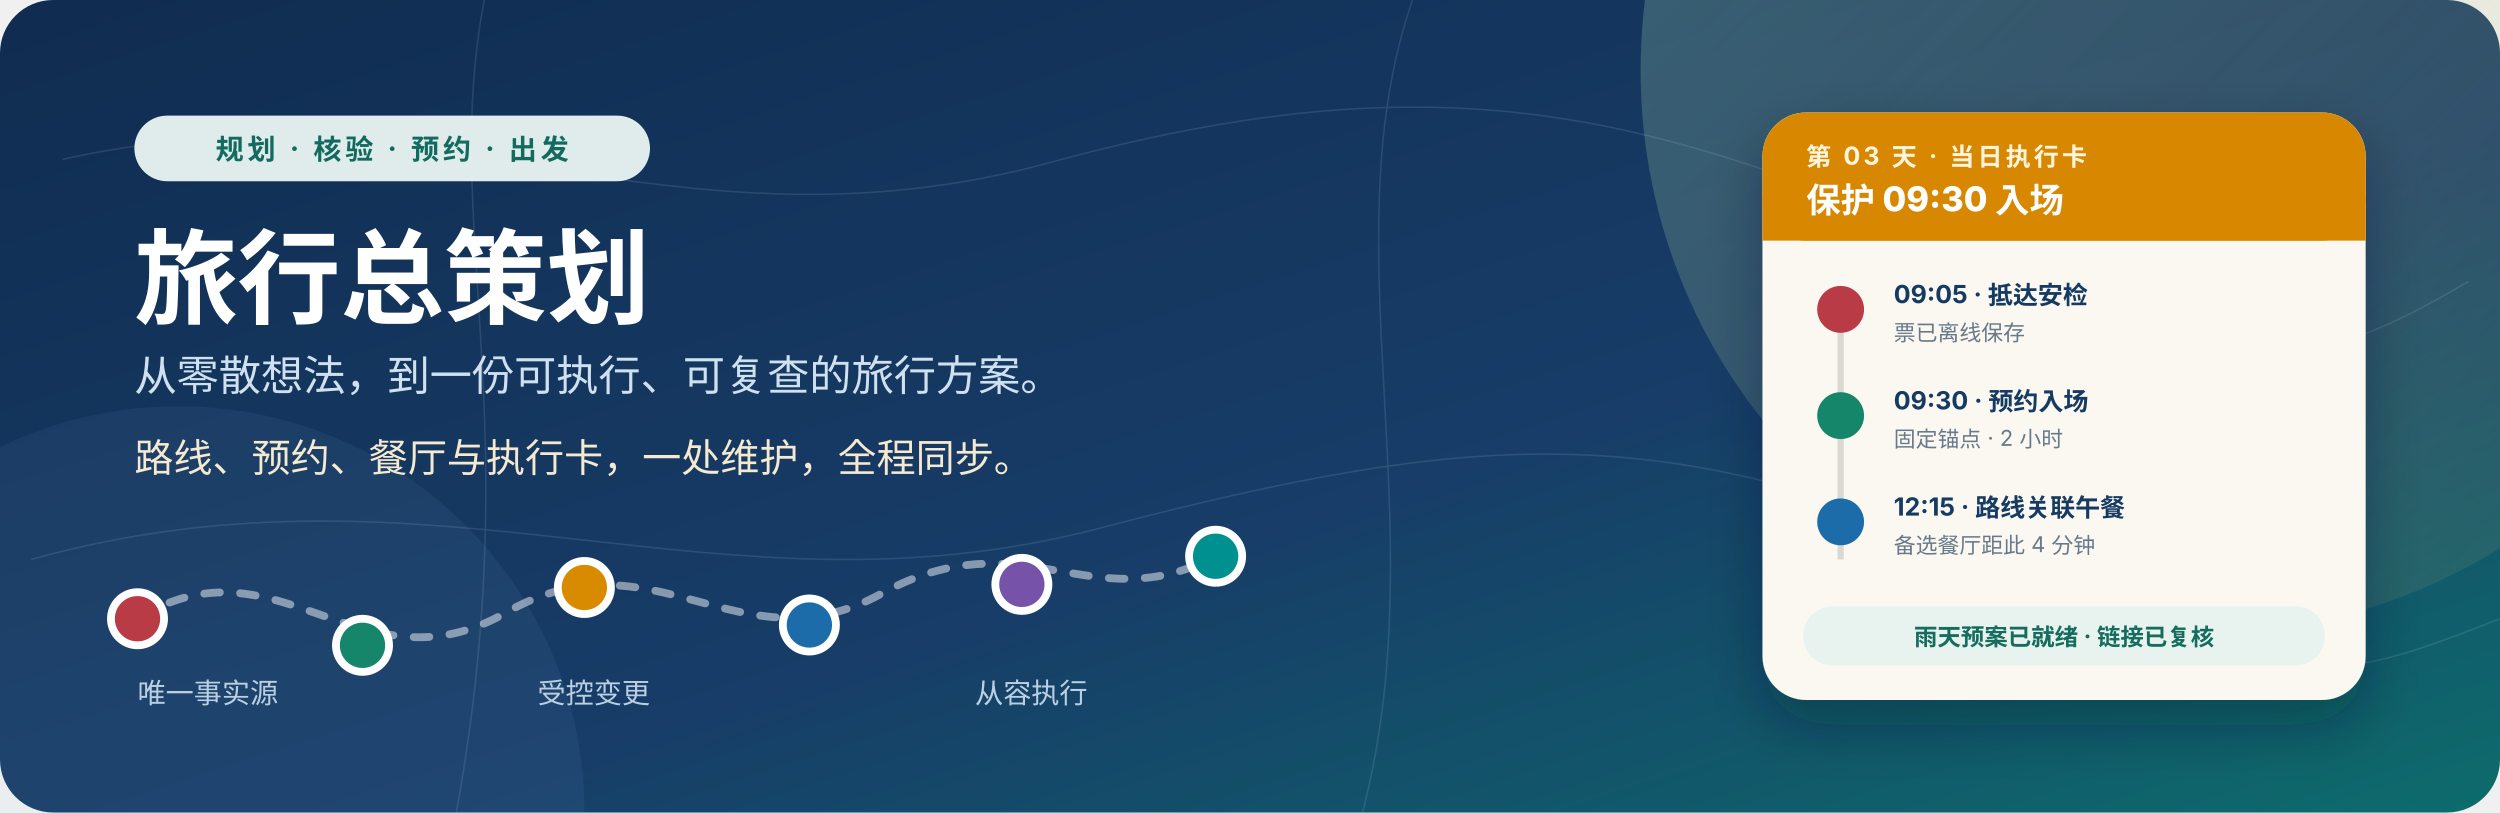
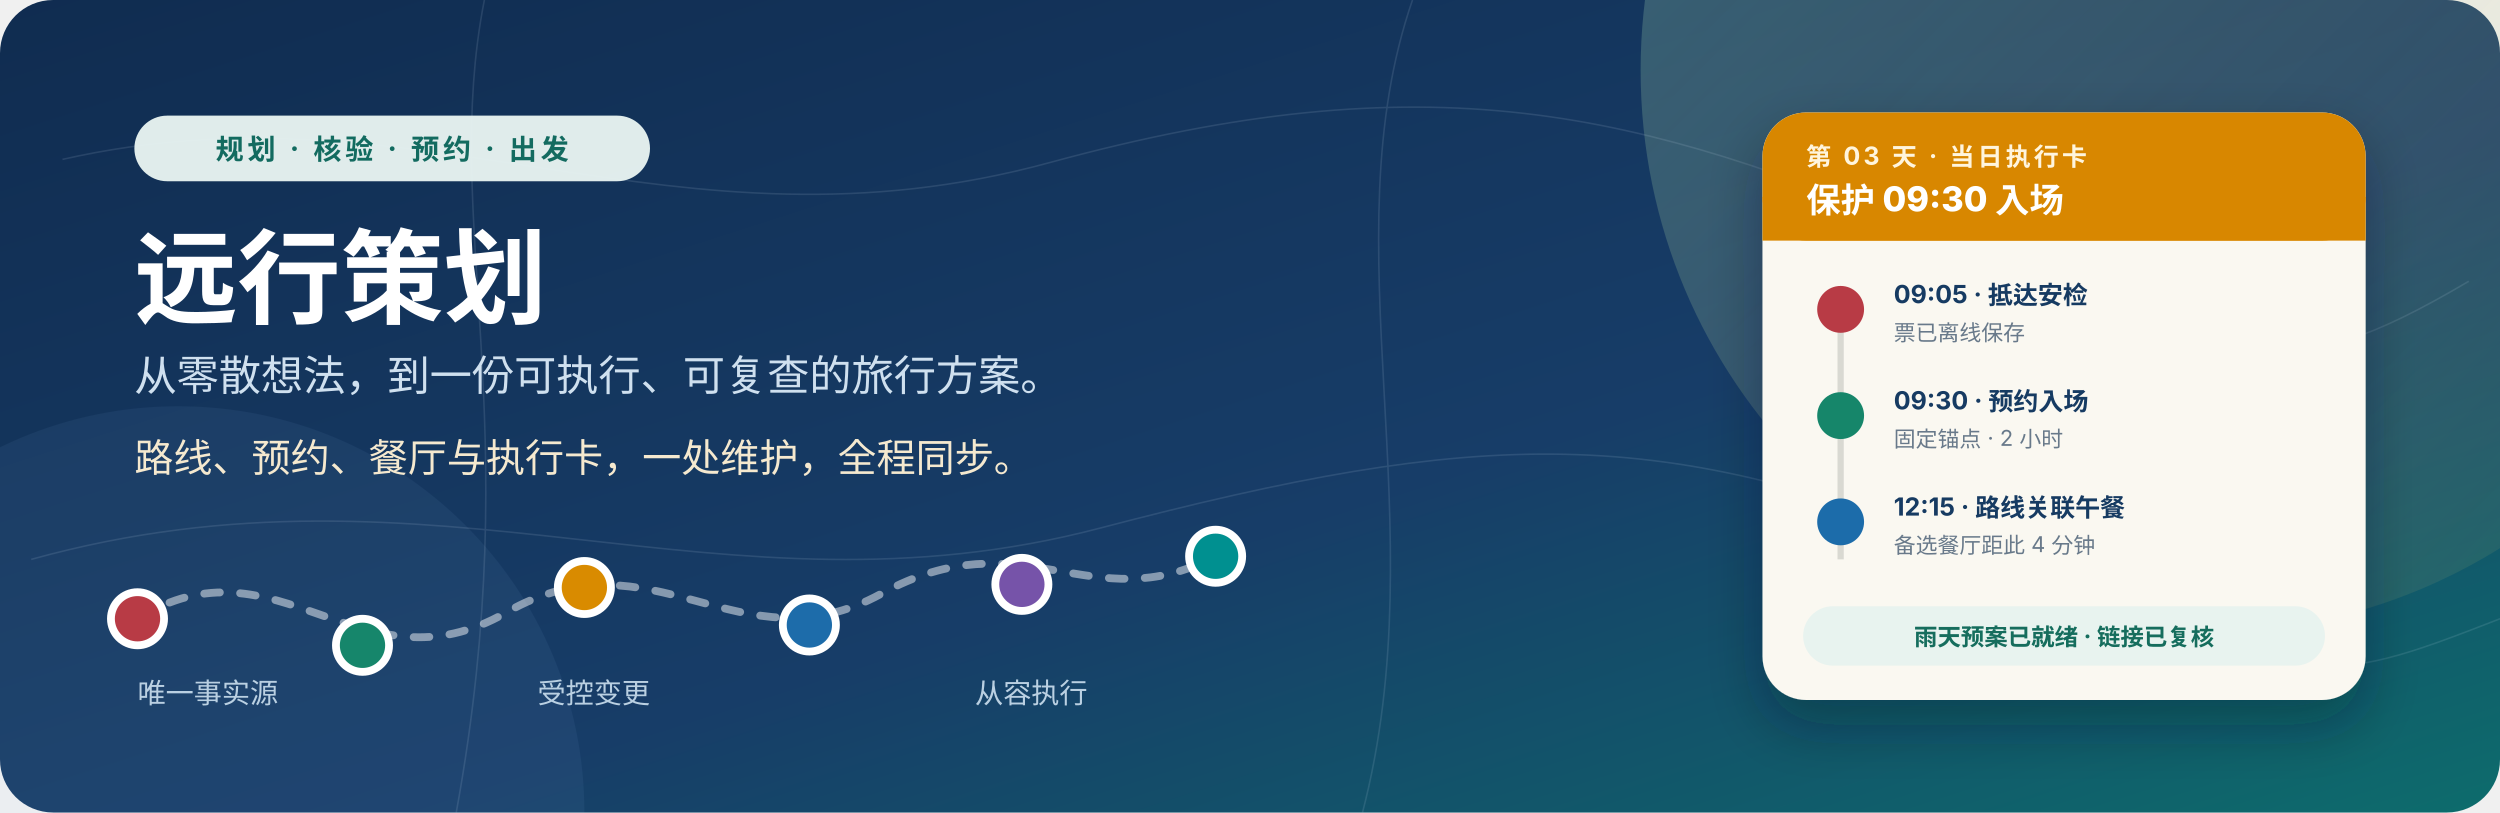
<svg xmlns="http://www.w3.org/2000/svg" width="1600" height="520" viewBox="0 0 1600 520" role="img" aria-labelledby="title description">
  <defs>
    <linearGradient id="background" x1="0" y1="0" x2="1" y2="1">
      <stop offset="0" stop-color="#102C50" />
      <stop offset="0.58" stop-color="#173D68" />
      <stop offset="1" stop-color="#0D6C6C" />
    </linearGradient>
    <linearGradient id="glow" x1="0" y1="0" x2="1" y2="1">
      <stop offset="0" stop-color="#83D6C4" stop-opacity="0.32" />
      <stop offset="1" stop-color="#F5C45E" stop-opacity="0.05" />
    </linearGradient>
    <filter id="shadow" x="-20%" y="-20%" width="140%" height="140%">
      <feDropShadow dx="0" dy="16" stdDeviation="18" flood-color="#071B2D" flood-opacity="0.35" />
    </filter>
    <style>
      .sans { font-family: "PingFang SC", "Microsoft YaHei", Inter, ui-sans-serif, -apple-system, BlinkMacSystemFont, "Segoe UI", sans-serif; }
    </style>
  </defs>
  <rect width="1600" height="520" rx="34" fill="url(#background)" />
  <circle cx="1410" cy="45" r="360" fill="url(#glow)" />
  <circle cx="114" cy="520" r="260" fill="#9BC6FF" opacity="0.06" />
  <g opacity="0.12" stroke="#D8E8F8" fill="none">
    <path d="M40 102 C270 50 430 170 672 104 S1048 70 1240 152 S1458 252 1580 180" />
    <path d="M20 358 C280 286 460 402 704 338 S1064 270 1270 356 S1482 442 1600 396" />
    <path d="M310 0 C282 142 338 268 292 520" />
    <path d="M904 0 C850 156 920 336 872 520" />
  </g>
  <g class="sans">
    <rect x="86" y="74" width="330" height="42" rx="21" fill="#E8F4F1" opacity="0.96" />
    <text x="251" y="102" text-anchor="middle" font-size="18" font-weight="750" letter-spacing="2.4" fill="#136B60">规划 · 核验 · 预约 · 出发</text>
-     <text x="86" y="202" font-size="66" font-weight="780" fill="#FFFFFF">旅行总策划</text>
+     <text x="86" y="202" font-size="66" font-weight="780" fill="#FFFFFF">远行策划</text>
    <text x="86" y="250" font-size="27" font-weight="520" fill="#CFE0EF">从零散想法，到一份可执行、可复查的旅行方案。</text>
    <text x="86" y="302" font-size="25" font-weight="520" fill="#F5E9CF">路线、预约、餐厅与执行卡，一处维护，全程同步。</text>
    <g transform="translate(88 378)">
      <path d="M0 18 C90 -38 142 68 236 14 S385 52 476 2 S610 20 690 -22" fill="none" stroke="#FFFFFF" stroke-opacity="0.48" stroke-width="5" stroke-linecap="round" stroke-dasharray="10 13" />
      <g>
        <circle cx="0" cy="18" r="17" fill="#B83B45" stroke="#FFFFFF" stroke-width="5" />
        <circle cx="144" cy="35" r="17" fill="#16866B" stroke="#FFFFFF" stroke-width="5" />
        <circle cx="286" cy="-2" r="17" fill="#D98B00" stroke="#FFFFFF" stroke-width="5" />
        <circle cx="430" cy="22" r="17" fill="#1D6CAA" stroke="#FFFFFF" stroke-width="5" />
        <circle cx="566" cy="-4" r="17" fill="#7653A9" stroke="#FFFFFF" stroke-width="5" />
        <circle cx="690" cy="-22" r="17" fill="#009090" stroke="#FFFFFF" stroke-width="5" />
      </g>
      <text x="0" y="72" font-size="18" fill="#BAD0E2">唯一事实源</text>
      <text x="256" y="72" font-size="18" fill="#BAD0E2">受控变更</text>
      <text x="536" y="72" font-size="18" fill="#BAD0E2">从容执行</text>
    </g>
  </g>
  <g transform="translate(1128 72)" filter="url(#shadow)" class="sans">
    <rect width="386" height="376" rx="28" fill="#FAF8F1" />
    <rect width="386" height="82" rx="28" fill="#D88700" />
    <path d="M0 54 H386 V82 H0 Z" fill="#D88700" />
    <text x="28" y="34" font-size="16" font-weight="750" letter-spacing="2" fill="#FFF5DD">第 03 天 · 当日执行卡</text>
    <text x="28" y="64" font-size="22" font-weight="760" fill="#FFFFFF">保护 09:30 入场</text>
    <line x1="50" y1="119" x2="50" y2="286" stroke="#D9D9D2" stroke-width="4" />
    <circle cx="50" cy="126" r="15" fill="#B83B45" />
    <circle cx="50" cy="194" r="15" fill="#16866B" />
    <circle cx="50" cy="262" r="15" fill="#1D6CAA" />
    <text x="84" y="122" font-size="16" font-weight="720" fill="#173A62">09:05 · 抵达安检</text>
    <text x="84" y="146" font-size="14" fill="#68798A">票已离线保存</text>
    <text x="84" y="190" font-size="16" font-weight="720" fill="#173A62">09:30 · 预约入场</text>
    <text x="84" y="214" font-size="14" fill="#68798A">固定锚点 · 2 小时</text>
    <text x="84" y="258" font-size="16" font-weight="720" fill="#173A62">12:15 · 路线关联午餐</text>
    <text x="84" y="282" font-size="14" fill="#68798A">备选餐厅距此 4 分钟</text>
    <rect x="26" y="316" width="334" height="38" rx="19" fill="#E8F3EF" />
    <text x="193" y="341" text-anchor="middle" font-size="15" font-weight="700" fill="#146D5D">雨天预案已就绪 · 链接已复核</text>
  </g>
</svg>
